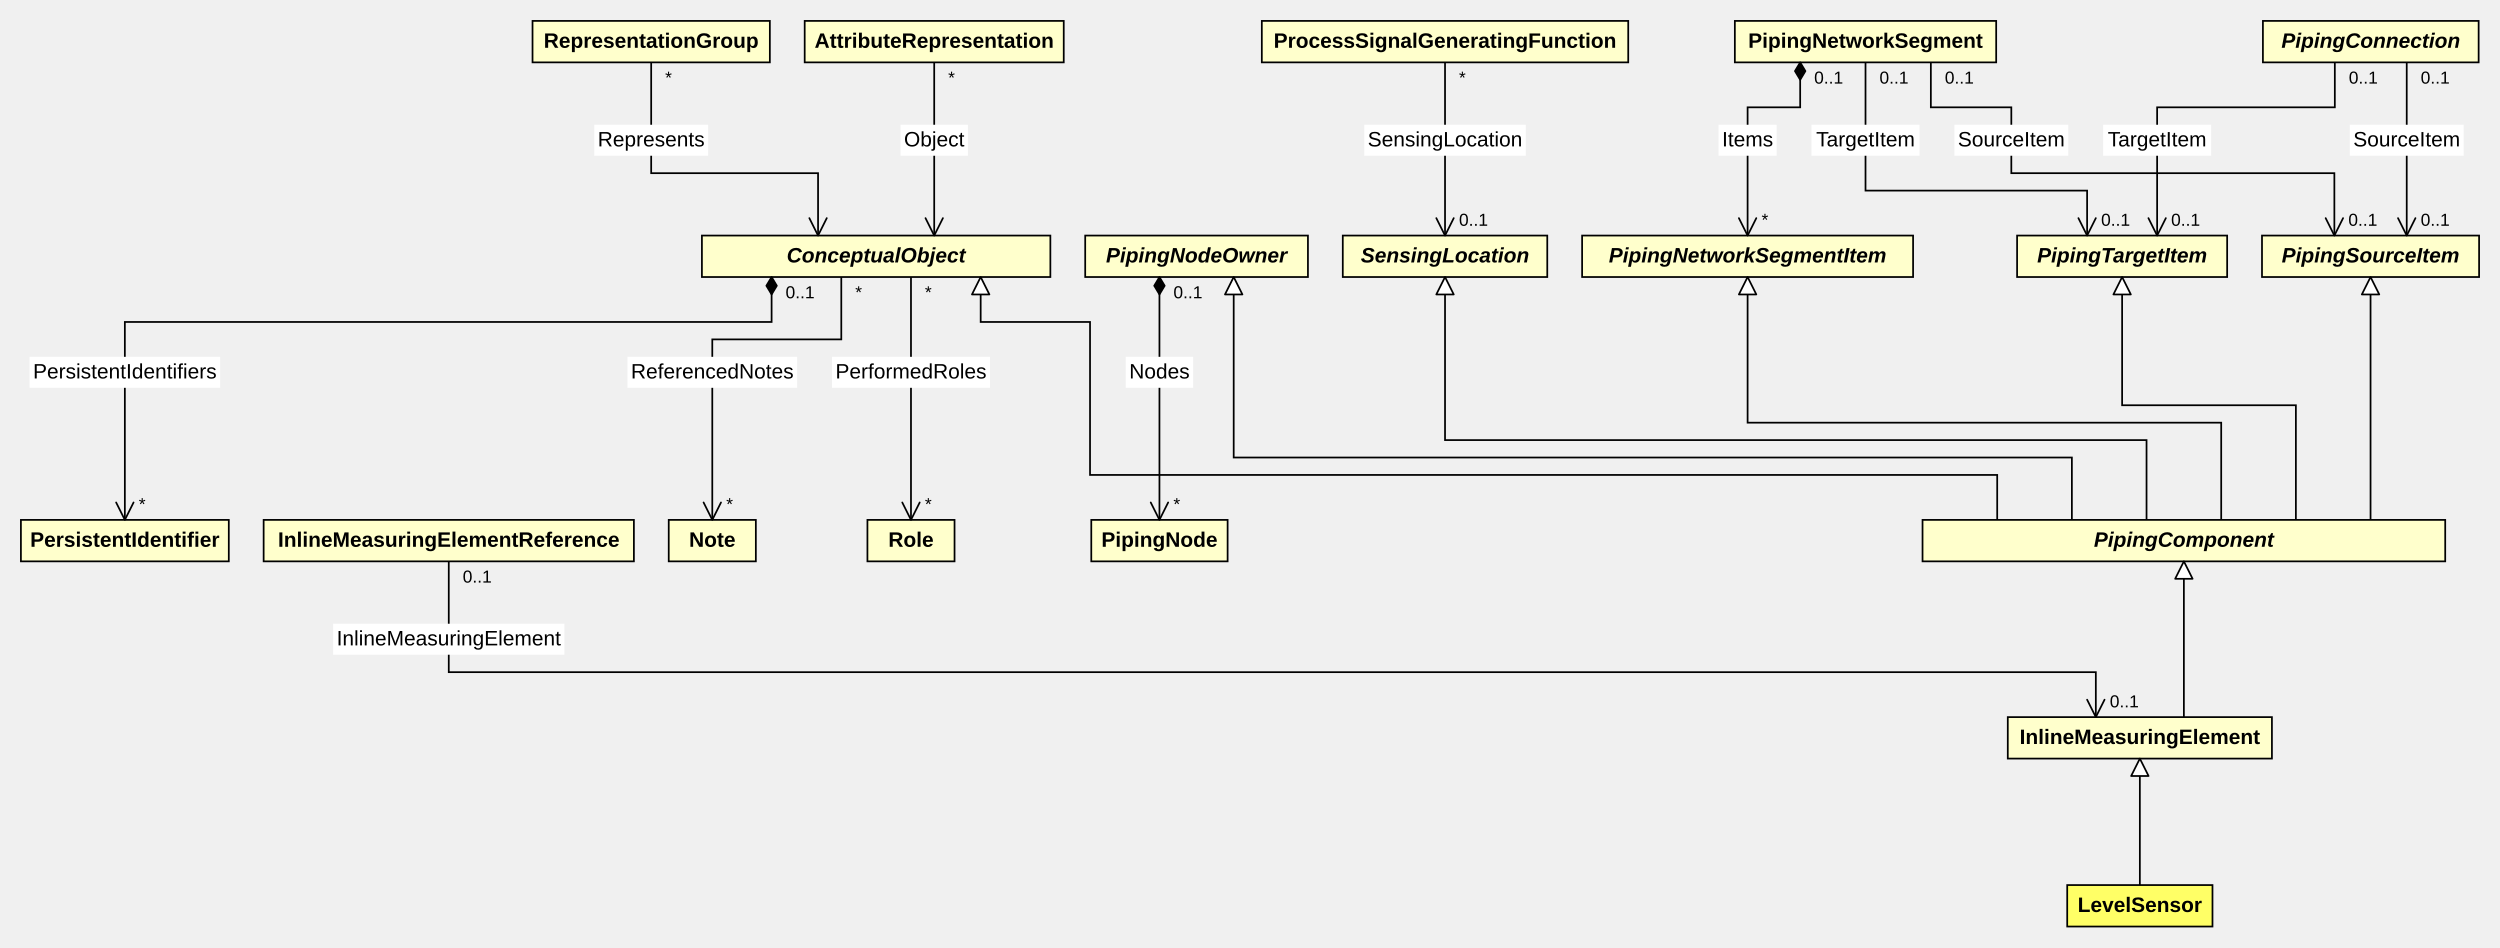
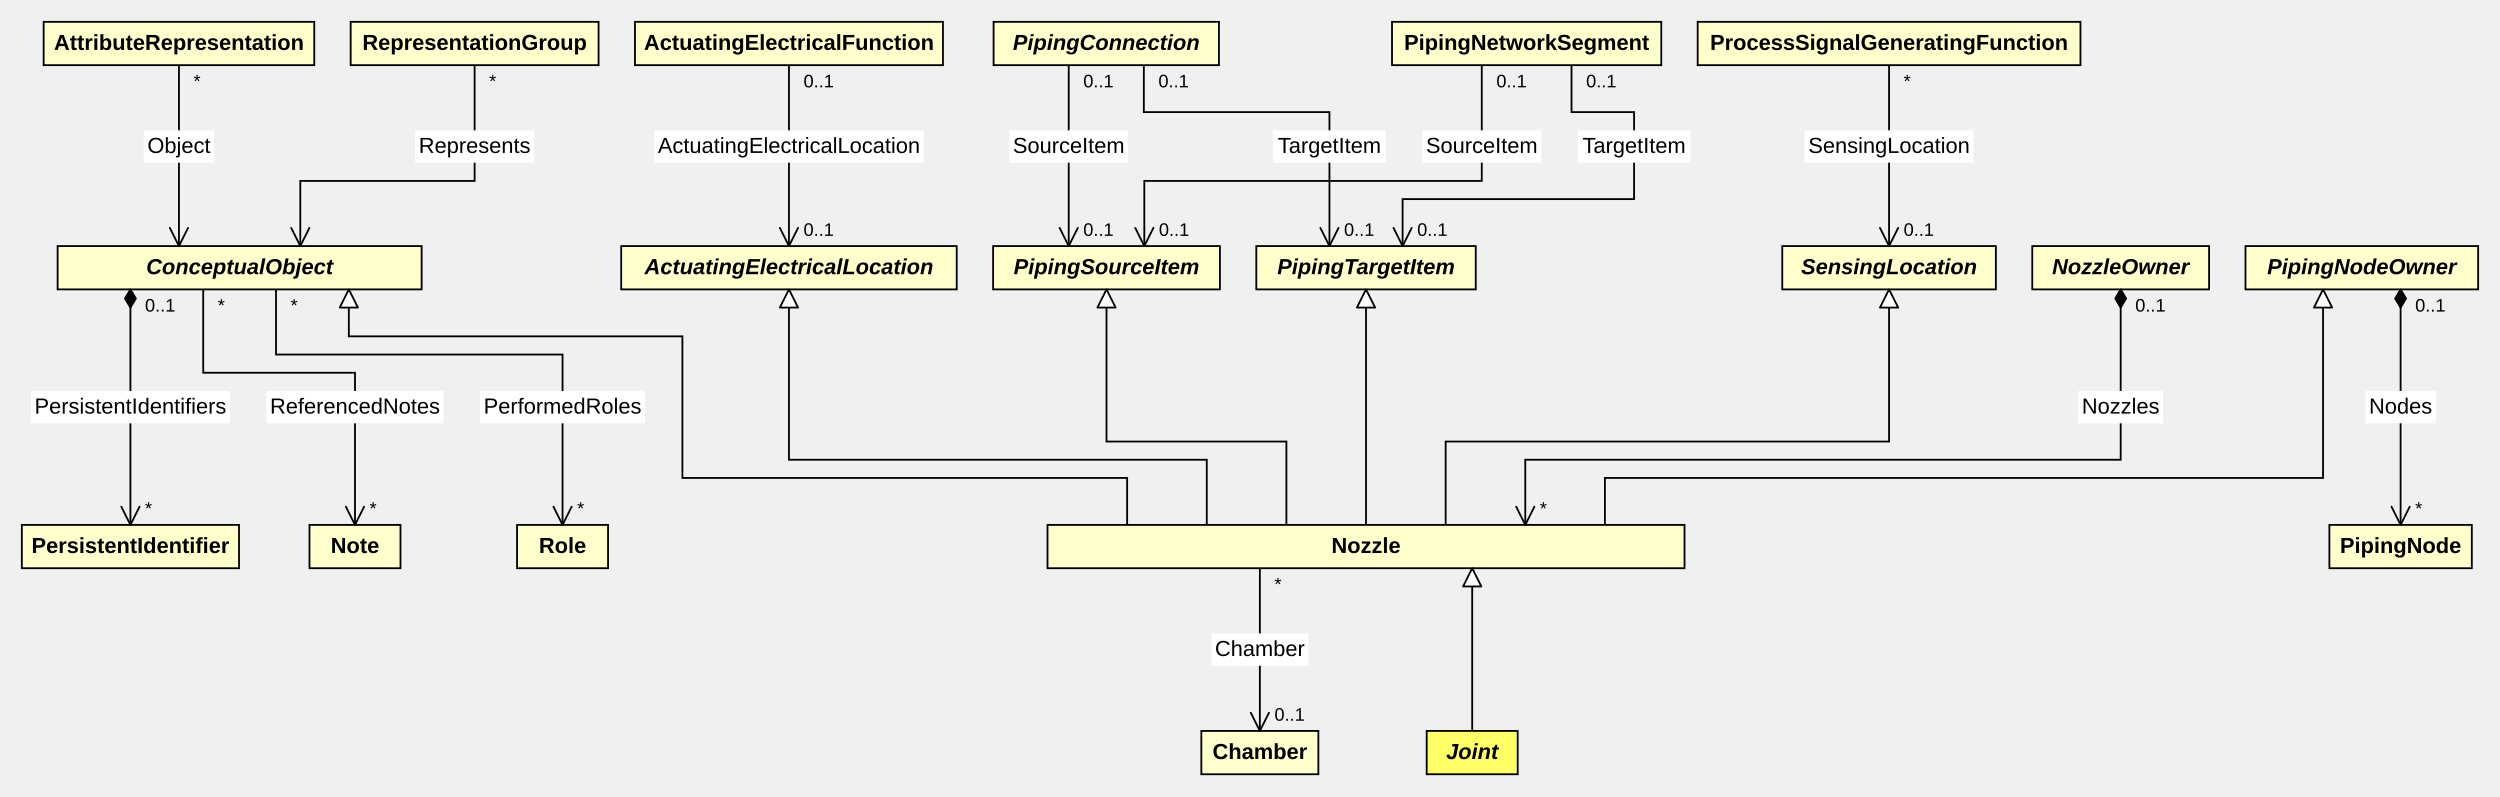
- <svg xmlns="http://www.w3.org/2000/svg" width="1434.921px" height="543.8px" viewBox="0.0 0.0 1434.921 543.8">
+ <svg xmlns="http://www.w3.org/2000/svg" width="1373.595px" height="437.4px" viewBox="0.0 0.0 1373.595 437.4">
  <style>
            .uml-foreground-stroke {
                stroke: black;
                stroke-width: 1px;
            }
            
            .uml-foreground-fill {
                fill: black;
            }
            
            .uml-background_color-type {
                fill: #ffffcc;
            }
            
            .uml-background_color-main_type {
                fill: #ffff66;
            }
            
            .uml-background_color-instance {
                fill: blue;
            }
            
            .uml-background_color-background {
                fill: white;
            }
            
            .uml-background_color-foreground {
                fill: black;
            }
            
            .uml-font-normal {
                font-family: Arial;
            }
            
            .uml-font-element {
                font-family: Arial;
            }
            
            .uml-fontsize-normal {
                font-size: 10px;
            }

            .uml-fontsize-large {
                font-size: 12px;
            }
            
            .uml-source_marker-closed_arrow {
                marker-start: url(#uml-marker-closed_arrow);
            }
            
            .uml-source_marker-open_arrow {
                marker-start: url(#uml-marker-open_arrow);
            }
            
            .uml-source_marker-filled_diamond {
                marker-start: url(#uml-marker-filled_diamond);
            }

            .uml-target_marker-closed_arrow {
                marker-end: url(#uml-marker-closed_arrow);
            }
            
            .uml-target_marker-open_arrow {
                marker-end: url(#uml-marker-open_arrow);
            }
            
            .uml-target_marker-filled_diamond {
                marker-end: url(#uml-marker-filled_diamond);
            }

            </style>
  <defs>
    <marker id="uml-marker-closed_arrow" viewBox="-2 -2 14 14" refX="10" refY="5.0" markerWidth="14" markerHeight="14" orient="auto-start-reverse">
      <path d="M 0 0 L 10 5.0 L 0 10 Z" stroke-linejoin="round" stroke-linecap="round" class="uml-foreground-stroke uml-background_color-background" />
    </marker>
    <marker id="uml-marker-open_arrow" viewBox="-2 -2 14 14" refX="10" refY="5.0" markerWidth="14" markerHeight="14" orient="auto-start-reverse">
      <path d="M 0 0 L 10 5.0 L 0 10" stroke-linejoin="round" stroke-linecap="round" fill="none" class="uml-foreground-stroke" />
    </marker>
    <marker id="uml-marker-filled_diamond" viewBox="-2 -2 14 14" refX="10" refY="5.0" markerWidth="14" markerHeight="14" orient="auto-start-reverse">
      <path d="M 0 5.0 L      5.0 2.0        10 5.0      5.0 8.0 Z       " stroke-linejoin="round" stroke-linecap="round" class="uml-foreground-stroke uml-background_color-foreground" />
    </marker>
  </defs>
-   <rect class="uml-background_color-type uml-foreground-stroke" x="402.875" y="135.2" width="200.0" height="23.8" />
-   <text x="502.875" text-anchor="middle" font-size="0px" y="150.64">
+   <rect class="uml-background_color-type uml-foreground-stroke" x="31.659" y="135.2" width="200.0" height="23.8" />
+   <text x="131.659" text-anchor="middle" font-size="0px" y="150.64">
    <a href="../dexpi-models/Core/ConceptualObject.html">
      <tspan class="uml-foreground-fill uml-font-element uml-fontsize-large" font-weight="bold" font-style="italic">ConceptualObject</tspan>
    </a>
  </text>
-   <rect class="uml-background_color-type uml-foreground-stroke" x="770.715" y="135.2" width="117.369" height="23.8" />
-   <text x="829.399" text-anchor="middle" font-size="0px" y="150.64">
+   <rect class="uml-background_color-main_type uml-foreground-stroke" x="783.88" y="401.6" width="50.0" height="23.8" />
+   <text x="808.88" text-anchor="middle" font-size="0px" y="417.04">
+     <tspan class="uml-foreground-fill uml-font-element uml-fontsize-large" font-weight="bold" font-style="italic">Joint</tspan>
+   </text>
+   <rect class="uml-background_color-type uml-foreground-stroke" x="341.317" y="135.2" width="184.339" height="23.8" />
+   <text x="433.486" text-anchor="middle" font-size="0px" y="150.64">
+     <a href="../dexpi-models/Plant/Instrumentation/ActuatingElectricalLocation.html">
+       <tspan class="uml-foreground-fill uml-font-element uml-fontsize-large" font-weight="bold" font-style="italic">ActuatingElectricalLocation</tspan>
+     </a>
+   </text>
+   <rect class="uml-background_color-type uml-foreground-stroke" x="979.238" y="135.2" width="117.369" height="23.8" />
+   <text x="1037.922" text-anchor="middle" font-size="0px" y="150.64">
    <a href="../dexpi-models/Plant/Instrumentation/SensingLocation.html">
      <tspan class="uml-foreground-fill uml-font-element uml-fontsize-large" font-weight="bold" font-style="italic">SensingLocation</tspan>
    </a>
  </text>
-   <rect class="uml-background_color-type uml-foreground-stroke" x="1103.475" y="298.4" width="300.0" height="23.8" />
-   <text x="1253.475" text-anchor="middle" font-size="0px" y="313.84">
-     <a href="../dexpi-models/Plant/Piping/PipingComponent.html">
-       <tspan class="uml-foreground-fill uml-font-element uml-fontsize-large" font-weight="bold" font-style="italic">PipingComponent</tspan>
-     </a>
-   </text>
-   <rect class="uml-background_color-type uml-foreground-stroke" x="1298.839" y="12.0" width="123.82" height="23.8" />
-   <text x="1360.749" text-anchor="middle" font-size="0px" y="27.44">
+   <rect class="uml-background_color-type uml-foreground-stroke" x="545.918" y="12.0" width="123.82" height="23.8" />
+   <text x="607.828" text-anchor="middle" font-size="0px" y="27.44">
    <a href="../dexpi-models/Plant/Piping/PipingConnection.html">
      <tspan class="uml-foreground-fill uml-font-element uml-fontsize-large" font-weight="bold" font-style="italic">PipingConnection</tspan>
    </a>
  </text>
-   <rect class="uml-background_color-type uml-foreground-stroke" x="908.083" y="135.2" width="189.969" height="23.8" />
-   <text x="1003.068" text-anchor="middle" font-size="0px" y="150.64">
-     <a href="../dexpi-models/Plant/Piping/PipingNetworkSegmentItem.html">
-       <tspan class="uml-foreground-fill uml-font-element uml-fontsize-large" font-weight="bold" font-style="italic">PipingNetworkSegmentItem</tspan>
-     </a>
-   </text>
-   <rect class="uml-background_color-type uml-foreground-stroke" x="622.875" y="135.2" width="127.84" height="23.8" />
-   <text x="686.795" text-anchor="middle" font-size="0px" y="150.64">
+   <rect class="uml-background_color-type uml-foreground-stroke" x="1233.755" y="135.2" width="127.84" height="23.8" />
+   <text x="1297.675" text-anchor="middle" font-size="0px" y="150.64">
    <a href="../dexpi-models/Plant/Piping/PipingNodeOwner.html">
      <tspan class="uml-foreground-fill uml-font-element uml-fontsize-large" font-weight="bold" font-style="italic">PipingNodeOwner</tspan>
    </a>
  </text>
-   <rect class="uml-background_color-type uml-foreground-stroke" x="1298.314" y="135.2" width="124.607" height="23.8" />
-   <text x="1360.618" text-anchor="middle" font-size="0px" y="150.64">
+   <rect class="uml-background_color-type uml-foreground-stroke" x="545.656" y="135.2" width="124.607" height="23.8" />
+   <text x="607.959" text-anchor="middle" font-size="0px" y="150.64">
    <a href="../dexpi-models/Plant/Piping/PipingSourceItem.html">
      <tspan class="uml-foreground-fill uml-font-element uml-fontsize-large" font-weight="bold" font-style="italic">PipingSourceItem</tspan>
    </a>
  </text>
-   <rect class="uml-background_color-type uml-foreground-stroke" x="1157.748" y="135.2" width="120.566" height="23.8" />
-   <text x="1218.031" text-anchor="middle" font-size="0px" y="150.64">
+   <rect class="uml-background_color-type uml-foreground-stroke" x="690.263" y="135.2" width="120.566" height="23.8" />
+   <text x="750.546" text-anchor="middle" font-size="0px" y="150.64">
    <a href="../dexpi-models/Plant/Piping/PipingTargetItem.html">
      <tspan class="uml-foreground-fill uml-font-element uml-fontsize-large" font-weight="bold" font-style="italic">PipingTargetItem</tspan>
    </a>
  </text>
-   <rect class="uml-background_color-type uml-foreground-stroke" x="461.866" y="12.0" width="148.684" height="23.8" />
-   <text x="536.208" text-anchor="middle" font-size="0px" y="27.44">
+   <rect class="uml-background_color-type uml-foreground-stroke" x="1116.607" y="135.2" width="97.148" height="23.8" />
+   <text x="1165.181" text-anchor="middle" font-size="0px" y="150.64">
+     <a href="../dexpi-models/Plant/ProcessEquipment/NozzleOwner.html">
+       <tspan class="uml-foreground-fill uml-font-element uml-fontsize-large" font-weight="bold" font-style="italic">NozzleOwner</tspan>
+     </a>
+   </text>
+   <rect class="uml-background_color-type uml-foreground-stroke" x="23.984" y="12.0" width="148.684" height="23.8" />
+   <text x="98.326" text-anchor="middle" font-size="0px" y="27.44">
    <a href="../dexpi-models/Core/Diagram/AttributeRepresentation.html">
      <tspan class="uml-foreground-fill uml-font-element uml-fontsize-large" font-weight="bold">AttributeRepresentation</tspan>
    </a>
  </text>
-   <rect class="uml-background_color-type uml-foreground-stroke" x="305.654" y="12.0" width="136.212" height="23.8" />
-   <text x="373.76" text-anchor="middle" font-size="0px" y="27.44">
+   <rect class="uml-background_color-type uml-foreground-stroke" x="192.668" y="12.0" width="136.212" height="23.8" />
+   <text x="260.774" text-anchor="middle" font-size="0px" y="27.44">
    <a href="../dexpi-models/Core/Diagram/RepresentationGroup.html">
      <tspan class="uml-foreground-fill uml-font-element uml-fontsize-large" font-weight="bold">RepresentationGroup</tspan>
    </a>
  </text>
-   <rect class="uml-background_color-type uml-foreground-stroke" x="383.831" y="298.4" width="50.0" height="23.8" />
-   <text x="408.831" text-anchor="middle" font-size="0px" y="313.84">
+   <rect class="uml-background_color-type uml-foreground-stroke" x="170.043" y="288.4" width="50.0" height="23.8" />
+   <text x="195.043" text-anchor="middle" font-size="0px" y="303.84">
    <a href="../dexpi-models/Core/Note.html">
      <tspan class="uml-foreground-fill uml-font-element uml-fontsize-large" font-weight="bold">Note</tspan>
    </a>
  </text>
-   <rect class="uml-background_color-type uml-foreground-stroke" x="12.0" y="298.4" width="119.319" height="23.8" />
-   <text x="71.659" text-anchor="middle" font-size="0px" y="313.84">
+   <rect class="uml-background_color-type uml-foreground-stroke" x="12.0" y="288.4" width="119.319" height="23.8" />
+   <text x="71.659" text-anchor="middle" font-size="0px" y="303.84">
    <a href="../dexpi-models/Core/PersistentIdentifier.html">
      <tspan class="uml-foreground-fill uml-font-element uml-fontsize-large" font-weight="bold">PersistentIdentifier</tspan>
    </a>
  </text>
-   <rect class="uml-background_color-type uml-foreground-stroke" x="497.875" y="298.4" width="50.0" height="23.8" />
-   <text x="522.875" text-anchor="middle" font-size="0px" y="313.84">
+   <rect class="uml-background_color-type uml-foreground-stroke" x="284.087" y="288.4" width="50.0" height="23.8" />
+   <text x="309.087" text-anchor="middle" font-size="0px" y="303.84">
    <a href="../dexpi-models/Core/Role.html">
      <tspan class="uml-foreground-fill uml-font-element uml-fontsize-large" font-weight="bold">Role</tspan>
    </a>
  </text>
-   <rect class="uml-background_color-main_type uml-foreground-stroke" x="1186.517" y="508" width="83.38" height="23.8" />
-   <text x="1228.207" text-anchor="middle" font-size="0px" y="523.44">
-     <tspan class="uml-foreground-fill uml-font-element uml-fontsize-large" font-weight="bold">LevelSensor</tspan>
-   </text>
-   <rect class="uml-background_color-type uml-foreground-stroke" x="151.319" y="298.4" width="212.512" height="23.8" />
-   <text x="257.575" text-anchor="middle" font-size="0px" y="313.84">
-     <a href="../dexpi-models/Plant/Instrumentation/InlineMeasuringElementReference.html">
-       <tspan class="uml-foreground-fill uml-font-element uml-fontsize-large" font-weight="bold">InlineMeasuringElementReference</tspan>
-     </a>
-   </text>
-   <rect class="uml-background_color-type uml-foreground-stroke" x="724.242" y="12.0" width="210.314" height="23.8" />
-   <text x="829.399" text-anchor="middle" font-size="0px" y="27.44">
+   <rect class="uml-background_color-type uml-foreground-stroke" x="348.88" y="12.0" width="169.212" height="23.8" />
+   <text x="433.486" text-anchor="middle" font-size="0px" y="27.44">
+     <a href="../dexpi-models/Plant/Instrumentation/ActuatingElectricalFunction.html">
+       <tspan class="uml-foreground-fill uml-font-element uml-fontsize-large" font-weight="bold">ActuatingElectricalFunction</tspan>
+     </a>
+   </text>
+   <rect class="uml-background_color-type uml-foreground-stroke" x="932.765" y="12.0" width="210.314" height="23.8" />
+   <text x="1037.922" text-anchor="middle" font-size="0px" y="27.44">
    <a href="../dexpi-models/Plant/Instrumentation/ProcessSignalGeneratingFunction.html">
      <tspan class="uml-foreground-fill uml-font-element uml-fontsize-large" font-weight="bold">ProcessSignalGeneratingFunction</tspan>
    </a>
  </text>
-   <rect class="uml-background_color-type uml-foreground-stroke" x="1152.402" y="411.6" width="151.61" height="23.8" />
-   <text x="1228.207" text-anchor="middle" font-size="0px" y="427.04">
-     <a href="../dexpi-models/Plant/Piping/InlineMeasuringElement.html">
-       <tspan class="uml-foreground-fill uml-font-element uml-fontsize-large" font-weight="bold">InlineMeasuringElement</tspan>
-     </a>
-   </text>
-   <rect class="uml-background_color-type uml-foreground-stroke" x="995.747" y="12.0" width="150.0" height="23.8" />
-   <text x="1070.747" text-anchor="middle" font-size="0px" y="27.44">
+   <rect class="uml-background_color-type uml-foreground-stroke" x="764.829" y="12.0" width="147.936" height="23.8" />
+   <text x="838.797" text-anchor="middle" font-size="0px" y="27.44">
    <a href="../dexpi-models/Plant/Piping/PipingNetworkSegment.html">
      <tspan class="uml-foreground-fill uml-font-element uml-fontsize-large" font-weight="bold">PipingNetworkSegment</tspan>
    </a>
  </text>
-   <rect class="uml-background_color-type uml-foreground-stroke" x="626.363" y="298.4" width="78.249" height="23.8" />
-   <text x="665.488" text-anchor="middle" font-size="0px" y="313.84">
+   <rect class="uml-background_color-type uml-foreground-stroke" x="1279.857" y="288.4" width="78.249" height="23.8" />
+   <text x="1318.982" text-anchor="middle" font-size="0px" y="303.84">
    <a href="../dexpi-models/Plant/Piping/PipingNode.html">
      <tspan class="uml-foreground-fill uml-font-element uml-fontsize-large" font-weight="bold">PipingNode</tspan>
    </a>
  </text>
-   <polyline class="uml-foreground-stroke uml-source_marker-closed_arrow" points="562.875,159.0 562.875,184.8 625.644,184.8 625.644,213.2 625.644,214.2 625.644,272.6 1146.332,272.6 1146.332,298.4" fill="none" />
-   <polyline class="uml-foreground-stroke uml-source_marker-closed_arrow" points="829.399,159.0 829.399,213.2 829.399,214.2 829.399,252.6 1232.046,252.6 1232.046,298.4" fill="none" />
-   <polyline class="uml-foreground-stroke uml-source_marker-closed_arrow" points="1253.475,322.2 1253.475,366.4 1253.475,367.4 1253.475,411.6" fill="none" />
-   <polyline class="uml-foreground-stroke uml-source_marker-closed_arrow" points="1003.068,159.0 1003.068,213.2 1003.068,214.2 1003.068,242.6 1274.903,242.6 1274.903,298.4" fill="none" />
-   <polyline class="uml-foreground-stroke uml-source_marker-closed_arrow" points="708.101,159.0 708.101,213.2 708.101,214.2 708.101,262.6 1189.189,262.6 1189.189,298.4" fill="none" />
-   <polyline class="uml-foreground-stroke uml-source_marker-closed_arrow" points="1360.618,159.0 1360.618,213.2 1360.618,214.2 1360.618,298.4" fill="none" />
-   <polyline class="uml-foreground-stroke uml-source_marker-closed_arrow" points="1218.031,159.0 1218.031,213.2 1218.031,214.2 1218.031,232.6 1317.761,232.6 1317.761,298.4" fill="none" />
-   <polyline class="uml-foreground-stroke uml-source_marker-closed_arrow" points="1228.207,435.4 1228.207,471.2 1228.207,472.2 1228.207,508" fill="none" />
-   <rect class="uml-background_color-background " x="477.524" y="204.8" width="90.701" height="17.8" />
-   <text x="522.875" text-anchor="middle" font-size="0px" y="217.24">
+   <rect class="uml-background_color-type uml-foreground-stroke" x="660.068" y="401.6" width="64.289" height="23.8" />
+   <text x="692.213" text-anchor="middle" font-size="0px" y="417.04">
+     <a href="../dexpi-models/Plant/ProcessEquipment/Chamber.html">
+       <tspan class="uml-foreground-fill uml-font-element uml-fontsize-large" font-weight="bold">Chamber</tspan>
+     </a>
+   </text>
+   <rect class="uml-background_color-type uml-foreground-stroke" x="575.546" y="288.4" width="350.0" height="23.8" />
+   <text x="750.546" text-anchor="middle" font-size="0px" y="303.84">
+     <a href="../dexpi-models/Plant/ProcessEquipment/Nozzle.html">
+       <tspan class="uml-foreground-fill uml-font-element uml-fontsize-large" font-weight="bold">Nozzle</tspan>
+     </a>
+   </text>
+   <polyline class="uml-foreground-stroke uml-source_marker-closed_arrow" points="191.659,159.0 191.659,184.8 374.938,184.8 374.938,223.2 374.938,224.2 374.938,262.6 619.296,262.6 619.296,288.4" fill="none" />
+   <polyline class="uml-foreground-stroke uml-source_marker-closed_arrow" points="433.486,159.0 433.486,223.2 433.486,224.2 433.486,252.6 663.046,252.6 663.046,288.4" fill="none" />
+   <polyline class="uml-foreground-stroke uml-source_marker-closed_arrow" points="1037.922,159.0 1037.922,223.2 1037.922,224.2 1037.922,242.6 794.296,242.6 794.296,288.4" fill="none" />
+   <polyline class="uml-foreground-stroke uml-source_marker-closed_arrow" points="1276.368,159.0 1276.368,223.2 1276.368,224.2 1276.368,262.6 881.796,262.6 881.796,288.4" fill="none" />
+   <polyline class="uml-foreground-stroke uml-source_marker-closed_arrow" points="607.959,159.0 607.959,223.2 607.959,224.2 607.959,242.6 706.796,242.6 706.796,288.4" fill="none" />
+   <polyline class="uml-foreground-stroke uml-source_marker-closed_arrow" points="750.546,159.0 750.546,223.2 750.546,224.2 750.546,288.4" fill="none" />
+   <polyline class="uml-foreground-stroke uml-source_marker-closed_arrow" points="808.88,312.2 808.88,356.4 808.88,357.4 808.88,401.6" fill="none" />
+   <rect class="uml-background_color-background " x="263.737" y="214.8" width="90.701" height="17.8" />
+   <text x="309.087" text-anchor="middle" font-size="0px" y="227.24">
    <a href="../dexpi-models/Core/ConceptualObject.html#sp:core.conceptualobject.performedroles">
      <tspan class="uml-foreground-fill uml-font-element uml-fontsize-large">PerformedRoles</tspan>
    </a>
  </text>
-   <polyline class="uml-foreground-stroke" points="522.875,159.0 522.875,204.8" fill="none" />
-   <polyline class="uml-foreground-stroke uml-target_marker-open_arrow" points="522.875,222.6 522.875,298.4" fill="none" />
-   <text x="530.875" font-size="0px" y="171.2">
-     <tspan class="uml-foreground-fill uml-font-normal uml-fontsize-normal">*</tspan>
-   </text>
-   <text x="530.875" font-size="0px" y="292.8">
-     <tspan class="uml-foreground-fill uml-font-normal uml-fontsize-normal">*</tspan>
-   </text>
-   <rect class="uml-background_color-background " x="16.969" y="204.8" width="109.381" height="17.8" />
-   <text x="71.659" text-anchor="middle" font-size="0px" y="217.24">
+   <polyline class="uml-foreground-stroke" points="151.659,159.0 151.659,194.8 309.087,194.8 309.087,214.8" fill="none" />
+   <polyline class="uml-foreground-stroke uml-target_marker-open_arrow" points="309.087,232.6 309.087,288.4" fill="none" />
+   <text x="159.659" font-size="0px" y="171.2">
+     <tspan class="uml-foreground-fill uml-font-normal uml-fontsize-normal">*</tspan>
+   </text>
+   <text x="317.087" font-size="0px" y="282.8">
+     <tspan class="uml-foreground-fill uml-font-normal uml-fontsize-normal">*</tspan>
+   </text>
+   <rect class="uml-background_color-background " x="16.969" y="214.8" width="109.381" height="17.8" />
+   <text x="71.659" text-anchor="middle" font-size="0px" y="227.24">
    <a href="../dexpi-models/Core/ConceptualObject.html#sp:core.conceptualobject.persistentidentifiers">
      <tspan class="uml-foreground-fill uml-font-element uml-fontsize-large">PersistentIdentifiers</tspan>
    </a>
  </text>
-   <polyline class="uml-foreground-stroke uml-source_marker-filled_diamond" points="442.875,159.0 442.875,184.8 71.659,184.8 71.659,204.8" fill="none" />
-   <polyline class="uml-foreground-stroke uml-target_marker-open_arrow" points="71.659,222.6 71.659,298.4" fill="none" />
-   <text x="450.875" font-size="0px" y="171.2">
-     <tspan class="uml-foreground-fill uml-font-normal uml-fontsize-normal">0..1</tspan>
-   </text>
-   <text x="79.659" font-size="0px" y="292.8">
-     <tspan class="uml-foreground-fill uml-font-normal uml-fontsize-normal">*</tspan>
-   </text>
-   <rect class="uml-background_color-background " x="360.137" y="204.8" width="97.387" height="17.8" />
-   <text x="408.831" text-anchor="middle" font-size="0px" y="217.24">
+   <polyline class="uml-foreground-stroke uml-source_marker-filled_diamond" points="71.659,159.0 71.659,214.8" fill="none" />
+   <polyline class="uml-foreground-stroke uml-target_marker-open_arrow" points="71.659,232.6 71.659,288.4" fill="none" />
+   <text x="79.659" font-size="0px" y="171.2">
+     <tspan class="uml-foreground-fill uml-font-normal uml-fontsize-normal">0..1</tspan>
+   </text>
+   <text x="79.659" font-size="0px" y="282.8">
+     <tspan class="uml-foreground-fill uml-font-normal uml-fontsize-normal">*</tspan>
+   </text>
+   <rect class="uml-background_color-background " x="146.35" y="214.8" width="97.387" height="17.8" />
+   <text x="195.043" text-anchor="middle" font-size="0px" y="227.24">
    <a href="../dexpi-models/Core/ConceptualObject.html#sp:core.conceptualobject.referencednotes">
      <tspan class="uml-foreground-fill uml-font-element uml-fontsize-large">ReferencedNotes</tspan>
    </a>
  </text>
-   <polyline class="uml-foreground-stroke" points="482.875,159.0 482.875,194.8 408.831,194.8 408.831,204.8" fill="none" />
-   <polyline class="uml-foreground-stroke uml-target_marker-open_arrow" points="408.831,222.6 408.831,298.4" fill="none" />
-   <text x="490.875" font-size="0px" y="171.2">
-     <tspan class="uml-foreground-fill uml-font-normal uml-fontsize-normal">*</tspan>
-   </text>
-   <text x="416.831" font-size="0px" y="292.8">
-     <tspan class="uml-foreground-fill uml-font-normal uml-fontsize-normal">*</tspan>
-   </text>
-   <rect class="uml-background_color-background " x="516.867" y="71.6" width="38.682" height="17.8" />
-   <text x="536.208" text-anchor="middle" font-size="0px" y="84.04">
+   <polyline class="uml-foreground-stroke" points="111.659,159.0 111.659,204.8 195.043,204.8 195.043,214.8" fill="none" />
+   <polyline class="uml-foreground-stroke uml-target_marker-open_arrow" points="195.043,232.6 195.043,288.4" fill="none" />
+   <text x="119.659" font-size="0px" y="171.2">
+     <tspan class="uml-foreground-fill uml-font-normal uml-fontsize-normal">*</tspan>
+   </text>
+   <text x="203.043" font-size="0px" y="282.8">
+     <tspan class="uml-foreground-fill uml-font-normal uml-fontsize-normal">*</tspan>
+   </text>
+   <rect class="uml-background_color-background " x="78.985" y="71.6" width="38.682" height="17.8" />
+   <text x="98.326" text-anchor="middle" font-size="0px" y="84.04">
    <a href="../dexpi-models/Core/Diagram/AttributeRepresentation.html#sp:core.diagram.attributerepresentation.object">
      <tspan class="uml-foreground-fill uml-font-element uml-fontsize-large">Object</tspan>
    </a>
  </text>
-   <polyline class="uml-foreground-stroke" points="536.208,35.8 536.208,71.6" fill="none" />
-   <polyline class="uml-foreground-stroke uml-target_marker-open_arrow" points="536.208,89.4 536.208,135.2" fill="none" />
-   <text x="544.208" font-size="0px" y="48.0">
-     <tspan class="uml-foreground-fill uml-font-normal uml-fontsize-normal">*</tspan>
-   </text>
-   <rect class="uml-background_color-background " x="341.077" y="71.6" width="65.365" height="17.8" />
-   <text x="373.76" text-anchor="middle" font-size="0px" y="84.04">
+   <polyline class="uml-foreground-stroke" points="98.326,35.8 98.326,71.6" fill="none" />
+   <polyline class="uml-foreground-stroke uml-target_marker-open_arrow" points="98.326,89.4 98.326,135.2" fill="none" />
+   <text x="106.326" font-size="0px" y="48.0">
+     <tspan class="uml-foreground-fill uml-font-normal uml-fontsize-normal">*</tspan>
+   </text>
+   <rect class="uml-background_color-background " x="228.091" y="71.6" width="65.365" height="17.8" />
+   <text x="260.774" text-anchor="middle" font-size="0px" y="84.04">
    <a href="../dexpi-models/Core/Diagram/RepresentationGroup.html#sp:core.diagram.representationgroup.represents">
      <tspan class="uml-foreground-fill uml-font-element uml-fontsize-large">Represents</tspan>
    </a>
  </text>
-   <polyline class="uml-foreground-stroke" points="373.76,35.8 373.76,71.6" fill="none" />
-   <polyline class="uml-foreground-stroke uml-target_marker-open_arrow" points="373.76,89.4 373.76,99.4 469.541,99.4 469.541,135.2" fill="none" />
-   <text x="381.76" font-size="0px" y="48.0">
-     <tspan class="uml-foreground-fill uml-font-normal uml-fontsize-normal">*</tspan>
-   </text>
-   <rect class="uml-background_color-background " x="191.207" y="358" width="132.736" height="17.8" />
-   <text x="257.575" text-anchor="middle" font-size="0px" y="370.44">
-     <a href="../dexpi-models/Plant/Instrumentation/InlineMeasuringElementReference.html#sp:plant.instrumentation.inlinemeasuringelementreference.inlinemeasuringelement">
-       <tspan class="uml-foreground-fill uml-font-element uml-fontsize-large">InlineMeasuringElement</tspan>
-     </a>
-   </text>
-   <polyline class="uml-foreground-stroke" points="257.575,322.2 257.575,358" fill="none" />
-   <polyline class="uml-foreground-stroke uml-target_marker-open_arrow" points="257.575,375.8 257.575,385.8 1202.938,385.8 1202.938,411.6" fill="none" />
-   <text x="265.575" font-size="0px" y="334.4">
-     <tspan class="uml-foreground-fill uml-font-normal uml-fontsize-normal">0..1</tspan>
-   </text>
-   <text x="1210.938" font-size="0px" y="406">
-     <tspan class="uml-foreground-fill uml-font-normal uml-fontsize-normal">0..1</tspan>
-   </text>
-   <rect class="uml-background_color-background " x="783.032" y="71.6" width="92.734" height="17.8" />
-   <text x="829.399" text-anchor="middle" font-size="0px" y="84.04">
+   <polyline class="uml-foreground-stroke" points="260.774,35.8 260.774,71.6" fill="none" />
+   <polyline class="uml-foreground-stroke uml-target_marker-open_arrow" points="260.774,89.4 260.774,99.4 164.993,99.4 164.993,135.2" fill="none" />
+   <text x="268.774" font-size="0px" y="48.0">
+     <tspan class="uml-foreground-fill uml-font-normal uml-fontsize-normal">*</tspan>
+   </text>
+   <rect class="uml-background_color-background " x="359.445" y="71.6" width="148.082" height="17.8" />
+   <text x="433.486" text-anchor="middle" font-size="0px" y="84.04">
+     <a href="../dexpi-models/Plant/Instrumentation/ActuatingElectricalFunction.html#sp:plant.instrumentation.actuatingelectricalfunction.actuatingelectricallocation">
+       <tspan class="uml-foreground-fill uml-font-element uml-fontsize-large">ActuatingElectricalLocation</tspan>
+     </a>
+   </text>
+   <polyline class="uml-foreground-stroke" points="433.486,35.8 433.486,71.6" fill="none" />
+   <polyline class="uml-foreground-stroke uml-target_marker-open_arrow" points="433.486,89.4 433.486,135.2" fill="none" />
+   <text x="441.486" font-size="0px" y="48.0">
+     <tspan class="uml-foreground-fill uml-font-normal uml-fontsize-normal">0..1</tspan>
+   </text>
+   <text x="441.486" font-size="0px" y="129.6">
+     <tspan class="uml-foreground-fill uml-font-normal uml-fontsize-normal">0..1</tspan>
+   </text>
+   <rect class="uml-background_color-background " x="991.555" y="71.6" width="92.734" height="17.8" />
+   <text x="1037.922" text-anchor="middle" font-size="0px" y="84.04">
    <a href="../dexpi-models/Plant/Instrumentation/ProcessSignalGeneratingFunction.html#sp:plant.instrumentation.processsignalgeneratingfunction.sensinglocation">
      <tspan class="uml-foreground-fill uml-font-element uml-fontsize-large">SensingLocation</tspan>
    </a>
  </text>
-   <polyline class="uml-foreground-stroke" points="829.399,35.8 829.399,71.6" fill="none" />
-   <polyline class="uml-foreground-stroke uml-target_marker-open_arrow" points="829.399,89.4 829.399,135.2" fill="none" />
-   <text x="837.399" font-size="0px" y="48.0">
-     <tspan class="uml-foreground-fill uml-font-normal uml-fontsize-normal">*</tspan>
-   </text>
-   <text x="837.399" font-size="0px" y="129.6">
-     <tspan class="uml-foreground-fill uml-font-normal uml-fontsize-normal">0..1</tspan>
-   </text>
-   <rect class="uml-background_color-background " x="1348.706" y="71.6" width="65.359" height="17.8" />
-   <text x="1381.386" text-anchor="middle" font-size="0px" y="84.04">
+   <polyline class="uml-foreground-stroke" points="1037.922,35.8 1037.922,71.6" fill="none" />
+   <polyline class="uml-foreground-stroke uml-target_marker-open_arrow" points="1037.922,89.4 1037.922,135.2" fill="none" />
+   <text x="1045.922" font-size="0px" y="48.0">
+     <tspan class="uml-foreground-fill uml-font-normal uml-fontsize-normal">*</tspan>
+   </text>
+   <text x="1045.922" font-size="0px" y="129.6">
+     <tspan class="uml-foreground-fill uml-font-normal uml-fontsize-normal">0..1</tspan>
+   </text>
+   <rect class="uml-background_color-background " x="554.512" y="71.6" width="65.359" height="17.8" />
+   <text x="587.192" text-anchor="middle" font-size="0px" y="84.04">
    <a href="../dexpi-models/Plant/Piping/PipingConnection.html#sp:plant.piping.pipingconnection.sourceitem">
      <tspan class="uml-foreground-fill uml-font-element uml-fontsize-large">SourceItem</tspan>
    </a>
  </text>
-   <polyline class="uml-foreground-stroke" points="1381.386,35.8 1381.386,71.6" fill="none" />
-   <polyline class="uml-foreground-stroke uml-target_marker-open_arrow" points="1381.386,89.4 1381.386,135.2" fill="none" />
-   <text x="1389.386" font-size="0px" y="48.0">
-     <tspan class="uml-foreground-fill uml-font-normal uml-fontsize-normal">0..1</tspan>
-   </text>
-   <text x="1389.386" font-size="0px" y="129.6">
-     <tspan class="uml-foreground-fill uml-font-normal uml-fontsize-normal">0..1</tspan>
-   </text>
-   <rect class="uml-background_color-background " x="1207.116" y="71.6" width="62.02" height="17.8" />
-   <text x="1238.125" text-anchor="middle" font-size="0px" y="84.04">
+   <polyline class="uml-foreground-stroke" points="587.192,35.8 587.192,71.6" fill="none" />
+   <polyline class="uml-foreground-stroke uml-target_marker-open_arrow" points="587.192,89.4 587.192,135.2" fill="none" />
+   <text x="595.192" font-size="0px" y="48.0">
+     <tspan class="uml-foreground-fill uml-font-normal uml-fontsize-normal">0..1</tspan>
+   </text>
+   <text x="595.192" font-size="0px" y="129.6">
+     <tspan class="uml-foreground-fill uml-font-normal uml-fontsize-normal">0..1</tspan>
+   </text>
+   <rect class="uml-background_color-background " x="699.442" y="71.6" width="62.02" height="17.8" />
+   <text x="730.452" text-anchor="middle" font-size="0px" y="84.04">
    <a href="../dexpi-models/Plant/Piping/PipingConnection.html#sp:plant.piping.pipingconnection.targetitem">
      <tspan class="uml-foreground-fill uml-font-element uml-fontsize-large">TargetItem</tspan>
    </a>
  </text>
-   <polyline class="uml-foreground-stroke" points="1340.112,35.8 1340.112,61.6 1238.125,61.6 1238.125,71.6" fill="none" />
-   <polyline class="uml-foreground-stroke uml-target_marker-open_arrow" points="1238.125,89.4 1238.125,135.2" fill="none" />
-   <text x="1348.112" font-size="0px" y="48.0">
-     <tspan class="uml-foreground-fill uml-font-normal uml-fontsize-normal">0..1</tspan>
-   </text>
-   <text x="1246.125" font-size="0px" y="129.6">
-     <tspan class="uml-foreground-fill uml-font-normal uml-fontsize-normal">0..1</tspan>
-   </text>
-   <rect class="uml-background_color-background " x="986.399" y="71.6" width="33.338" height="17.8" />
-   <text x="1003.068" text-anchor="middle" font-size="0px" y="84.04">
-     <a href="../dexpi-models/Plant/Piping/PipingNetworkSegment.html#sp:plant.piping.pipingnetworksegment.items">
-       <tspan class="uml-foreground-fill uml-font-element uml-fontsize-large">Items</tspan>
-     </a>
-   </text>
-   <polyline class="uml-foreground-stroke uml-source_marker-filled_diamond" points="1033.247,35.8 1033.247,61.6 1003.068,61.6 1003.068,71.6" fill="none" />
-   <polyline class="uml-foreground-stroke uml-target_marker-open_arrow" points="1003.068,89.4 1003.068,135.2" fill="none" />
-   <text x="1041.247" font-size="0px" y="48.0">
-     <tspan class="uml-foreground-fill uml-font-normal uml-fontsize-normal">0..1</tspan>
-   </text>
-   <text x="1011.068" font-size="0px" y="129.6">
-     <tspan class="uml-foreground-fill uml-font-normal uml-fontsize-normal">*</tspan>
-   </text>
-   <rect class="uml-background_color-background " x="1121.756" y="71.6" width="65.359" height="17.8" />
-   <text x="1154.436" text-anchor="middle" font-size="0px" y="84.04">
+   <polyline class="uml-foreground-stroke" points="628.465,35.8 628.465,61.6 730.452,61.6 730.452,71.6" fill="none" />
+   <polyline class="uml-foreground-stroke uml-target_marker-open_arrow" points="730.452,89.4 730.452,135.2" fill="none" />
+   <text x="636.465" font-size="0px" y="48.0">
+     <tspan class="uml-foreground-fill uml-font-normal uml-fontsize-normal">0..1</tspan>
+   </text>
+   <text x="738.452" font-size="0px" y="129.6">
+     <tspan class="uml-foreground-fill uml-font-normal uml-fontsize-normal">0..1</tspan>
+   </text>
+   <rect class="uml-background_color-background " x="781.462" y="71.6" width="65.359" height="17.8" />
+   <text x="814.141" text-anchor="middle" font-size="0px" y="84.04">
    <a href="../dexpi-models/Plant/Piping/PipingNetworkSegment.html#sp:plant.piping.pipingnetworksegment.sourceitem">
      <tspan class="uml-foreground-fill uml-font-element uml-fontsize-large">SourceItem</tspan>
    </a>
  </text>
-   <polyline class="uml-foreground-stroke" points="1108.247,35.8 1108.247,61.6 1154.436,61.6 1154.436,71.6" fill="none" />
-   <polyline class="uml-foreground-stroke uml-target_marker-open_arrow" points="1154.436,89.4 1154.436,99.4 1339.85,99.4 1339.85,135.2" fill="none" />
-   <text x="1116.247" font-size="0px" y="48.0">
-     <tspan class="uml-foreground-fill uml-font-normal uml-fontsize-normal">0..1</tspan>
-   </text>
-   <text x="1347.85" font-size="0px" y="129.6">
-     <tspan class="uml-foreground-fill uml-font-normal uml-fontsize-normal">0..1</tspan>
-   </text>
-   <rect class="uml-background_color-background " x="1039.737" y="71.6" width="62.02" height="17.8" />
-   <text x="1070.747" text-anchor="middle" font-size="0px" y="84.04">
+   <polyline class="uml-foreground-stroke" points="814.141,35.8 814.141,71.6" fill="none" />
+   <polyline class="uml-foreground-stroke uml-target_marker-open_arrow" points="814.141,89.4 814.141,99.4 628.727,99.4 628.727,135.2" fill="none" />
+   <text x="822.141" font-size="0px" y="48.0">
+     <tspan class="uml-foreground-fill uml-font-normal uml-fontsize-normal">0..1</tspan>
+   </text>
+   <text x="636.727" font-size="0px" y="129.6">
+     <tspan class="uml-foreground-fill uml-font-normal uml-fontsize-normal">0..1</tspan>
+   </text>
+   <rect class="uml-background_color-background " x="866.821" y="71.6" width="62.02" height="17.8" />
+   <text x="897.831" text-anchor="middle" font-size="0px" y="84.04">
    <a href="../dexpi-models/Plant/Piping/PipingNetworkSegment.html#sp:plant.piping.pipingnetworksegment.targetitem">
      <tspan class="uml-foreground-fill uml-font-element uml-fontsize-large">TargetItem</tspan>
    </a>
  </text>
-   <polyline class="uml-foreground-stroke" points="1070.747,35.8 1070.747,71.6" fill="none" />
-   <polyline class="uml-foreground-stroke uml-target_marker-open_arrow" points="1070.747,89.4 1070.747,109.4 1197.937,109.4 1197.937,135.2" fill="none" />
-   <text x="1078.747" font-size="0px" y="48.0">
-     <tspan class="uml-foreground-fill uml-font-normal uml-fontsize-normal">0..1</tspan>
-   </text>
-   <text x="1205.937" font-size="0px" y="129.6">
-     <tspan class="uml-foreground-fill uml-font-normal uml-fontsize-normal">0..1</tspan>
-   </text>
-   <rect class="uml-background_color-background " x="646.144" y="204.8" width="38.688" height="17.8" />
-   <text x="665.488" text-anchor="middle" font-size="0px" y="217.24">
+   <polyline class="uml-foreground-stroke" points="863.453,35.8 863.453,61.6 897.831,61.6 897.831,71.6" fill="none" />
+   <polyline class="uml-foreground-stroke uml-target_marker-open_arrow" points="897.831,89.4 897.831,109.4 770.641,109.4 770.641,135.2" fill="none" />
+   <text x="871.453" font-size="0px" y="48.0">
+     <tspan class="uml-foreground-fill uml-font-normal uml-fontsize-normal">0..1</tspan>
+   </text>
+   <text x="778.641" font-size="0px" y="129.6">
+     <tspan class="uml-foreground-fill uml-font-normal uml-fontsize-normal">0..1</tspan>
+   </text>
+   <rect class="uml-background_color-background " x="1299.638" y="214.8" width="38.688" height="17.8" />
+   <text x="1318.982" text-anchor="middle" font-size="0px" y="227.24">
    <a href="../dexpi-models/Plant/Piping/PipingNodeOwner.html#sp:plant.piping.pipingnodeowner.nodes">
      <tspan class="uml-foreground-fill uml-font-element uml-fontsize-large">Nodes</tspan>
    </a>
  </text>
-   <polyline class="uml-foreground-stroke uml-source_marker-filled_diamond" points="665.488,159.0 665.488,204.8" fill="none" />
-   <polyline class="uml-foreground-stroke uml-target_marker-open_arrow" points="665.488,222.6 665.488,298.4" fill="none" />
-   <text x="673.488" font-size="0px" y="171.2">
-     <tspan class="uml-foreground-fill uml-font-normal uml-fontsize-normal">0..1</tspan>
-   </text>
-   <text x="673.488" font-size="0px" y="292.8">
+   <polyline class="uml-foreground-stroke uml-source_marker-filled_diamond" points="1318.982,159.0 1318.982,214.8" fill="none" />
+   <polyline class="uml-foreground-stroke uml-target_marker-open_arrow" points="1318.982,232.6 1318.982,288.4" fill="none" />
+   <text x="1326.982" font-size="0px" y="171.2">
+     <tspan class="uml-foreground-fill uml-font-normal uml-fontsize-normal">0..1</tspan>
+   </text>
+   <text x="1326.982" font-size="0px" y="282.8">
+     <tspan class="uml-foreground-fill uml-font-normal uml-fontsize-normal">*</tspan>
+   </text>
+   <rect class="uml-background_color-background " x="665.536" y="348" width="53.354" height="17.8" />
+   <text x="692.213" text-anchor="middle" font-size="0px" y="360.44">
+     <a href="../dexpi-models/Plant/ProcessEquipment/Nozzle.html#sp:plant.processequipment.nozzle.chamber">
+       <tspan class="uml-foreground-fill uml-font-element uml-fontsize-large">Chamber</tspan>
+     </a>
+   </text>
+   <polyline class="uml-foreground-stroke" points="692.213,312.2 692.213,348" fill="none" />
+   <polyline class="uml-foreground-stroke uml-target_marker-open_arrow" points="692.213,365.8 692.213,401.6" fill="none" />
+   <text x="700.213" font-size="0px" y="324.4">
+     <tspan class="uml-foreground-fill uml-font-normal uml-fontsize-normal">*</tspan>
+   </text>
+   <text x="700.213" font-size="0px" y="396">
+     <tspan class="uml-foreground-fill uml-font-normal uml-fontsize-normal">0..1</tspan>
+   </text>
+   <rect class="uml-background_color-background " x="1141.841" y="214.8" width="46.68" height="17.8" />
+   <text x="1165.181" text-anchor="middle" font-size="0px" y="227.24">
+     <a href="../dexpi-models/Plant/ProcessEquipment/NozzleOwner.html#sp:plant.processequipment.nozzleowner.nozzles">
+       <tspan class="uml-foreground-fill uml-font-element uml-fontsize-large">Nozzles</tspan>
+     </a>
+   </text>
+   <polyline class="uml-foreground-stroke uml-source_marker-filled_diamond" points="1165.181,159.0 1165.181,214.8" fill="none" />
+   <polyline class="uml-foreground-stroke uml-target_marker-open_arrow" points="1165.181,232.6 1165.181,252.6 838.046,252.6 838.046,288.4" fill="none" />
+   <text x="1173.181" font-size="0px" y="171.2">
+     <tspan class="uml-foreground-fill uml-font-normal uml-fontsize-normal">0..1</tspan>
+   </text>
+   <text x="846.046" font-size="0px" y="282.8">
    <tspan class="uml-foreground-fill uml-font-normal uml-fontsize-normal">*</tspan>
  </text>
</svg>
